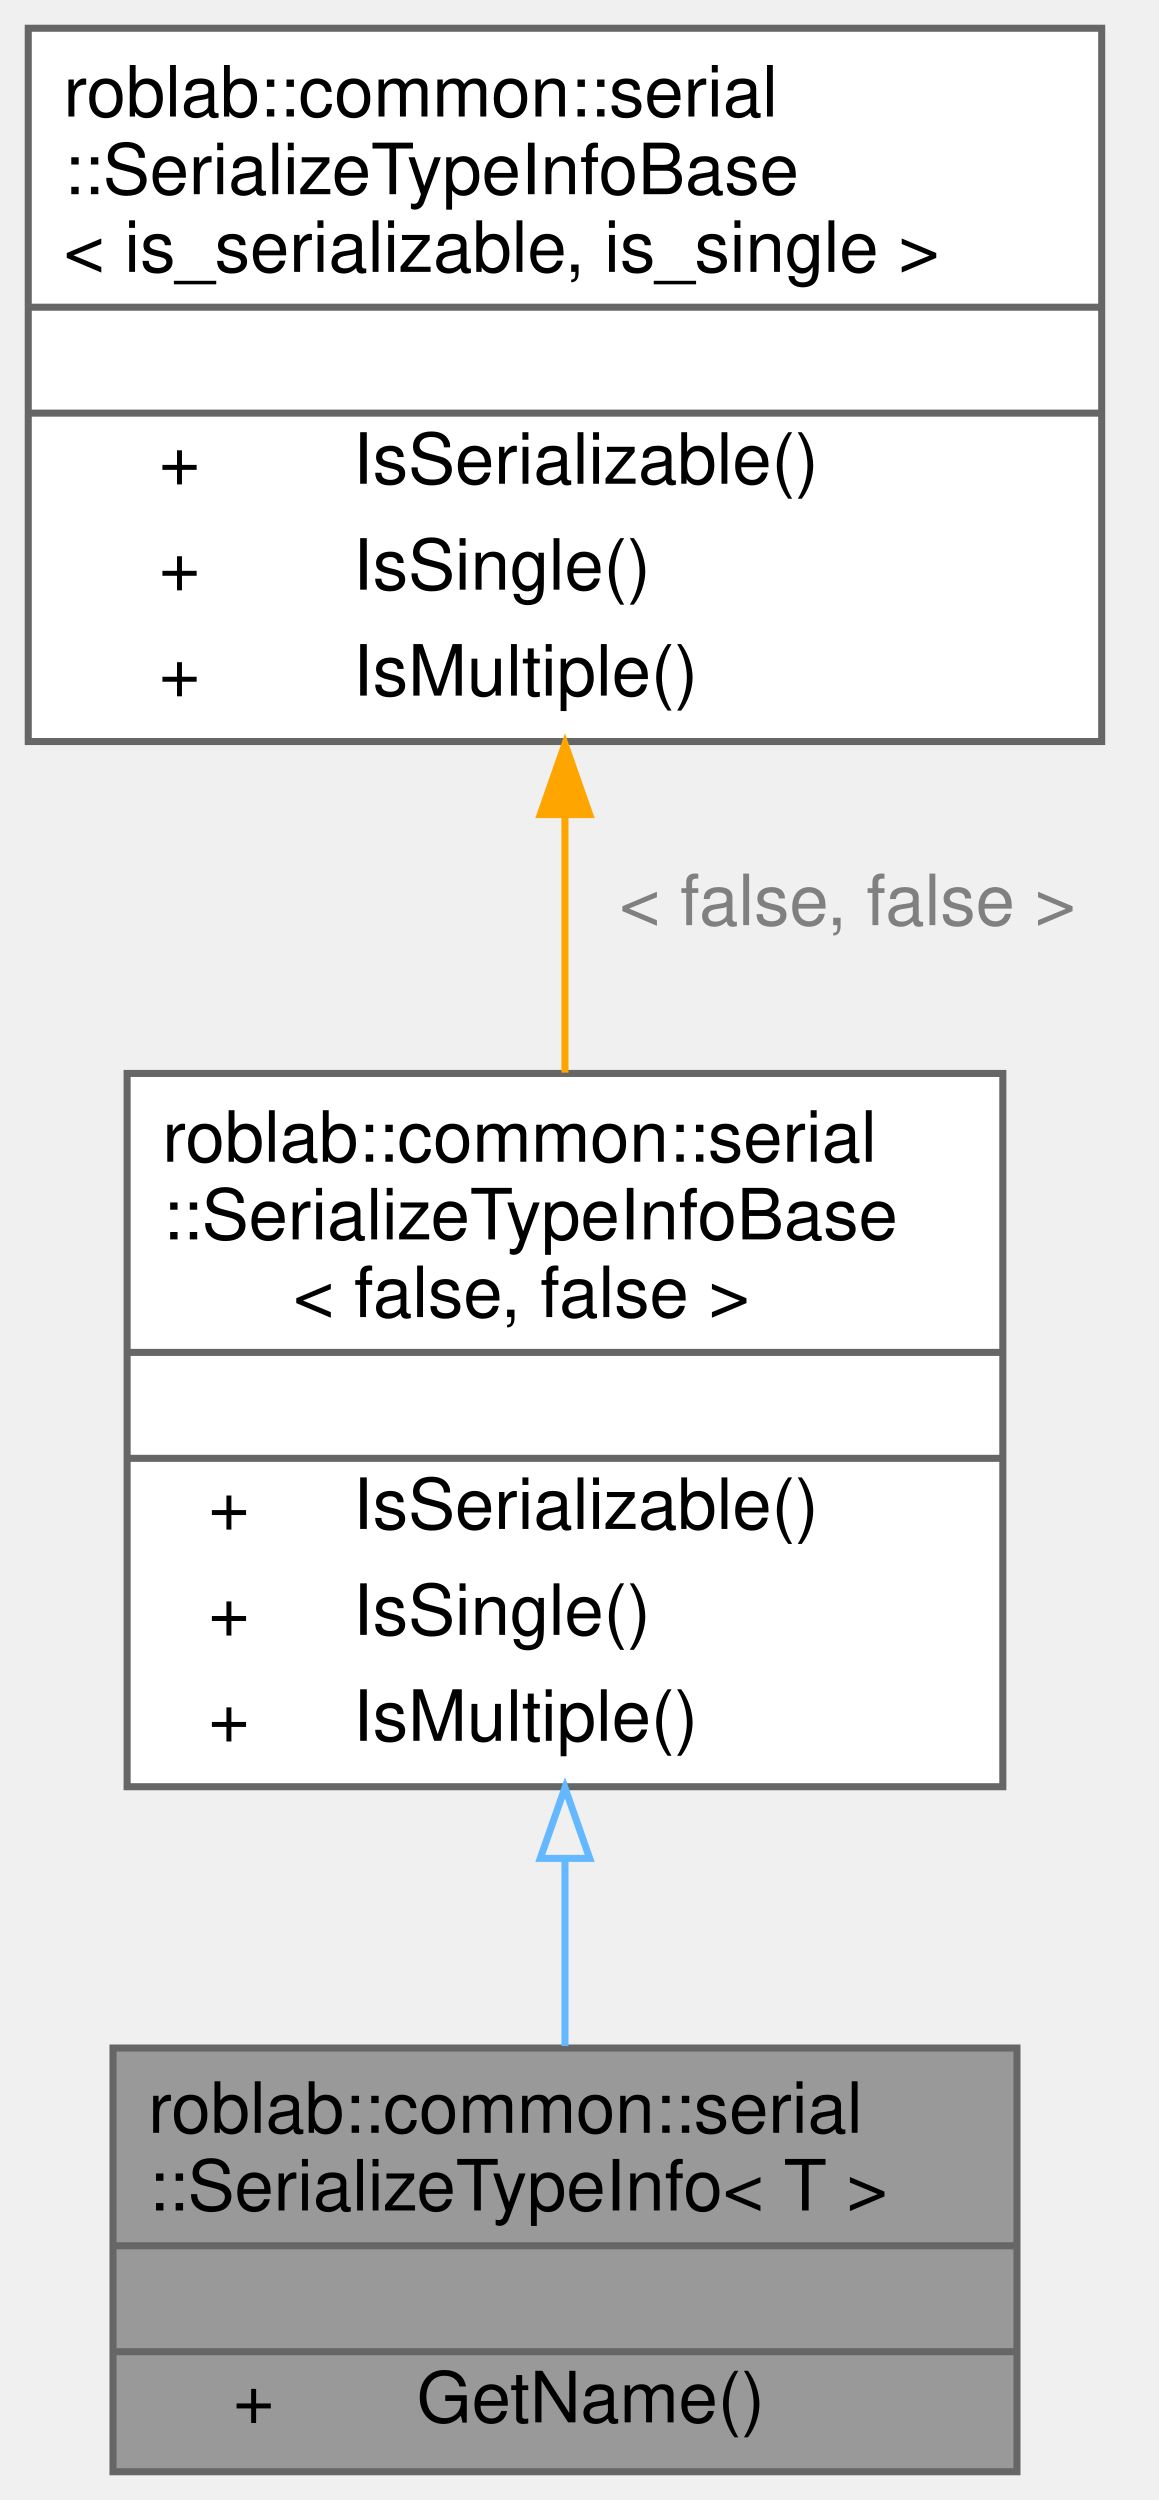
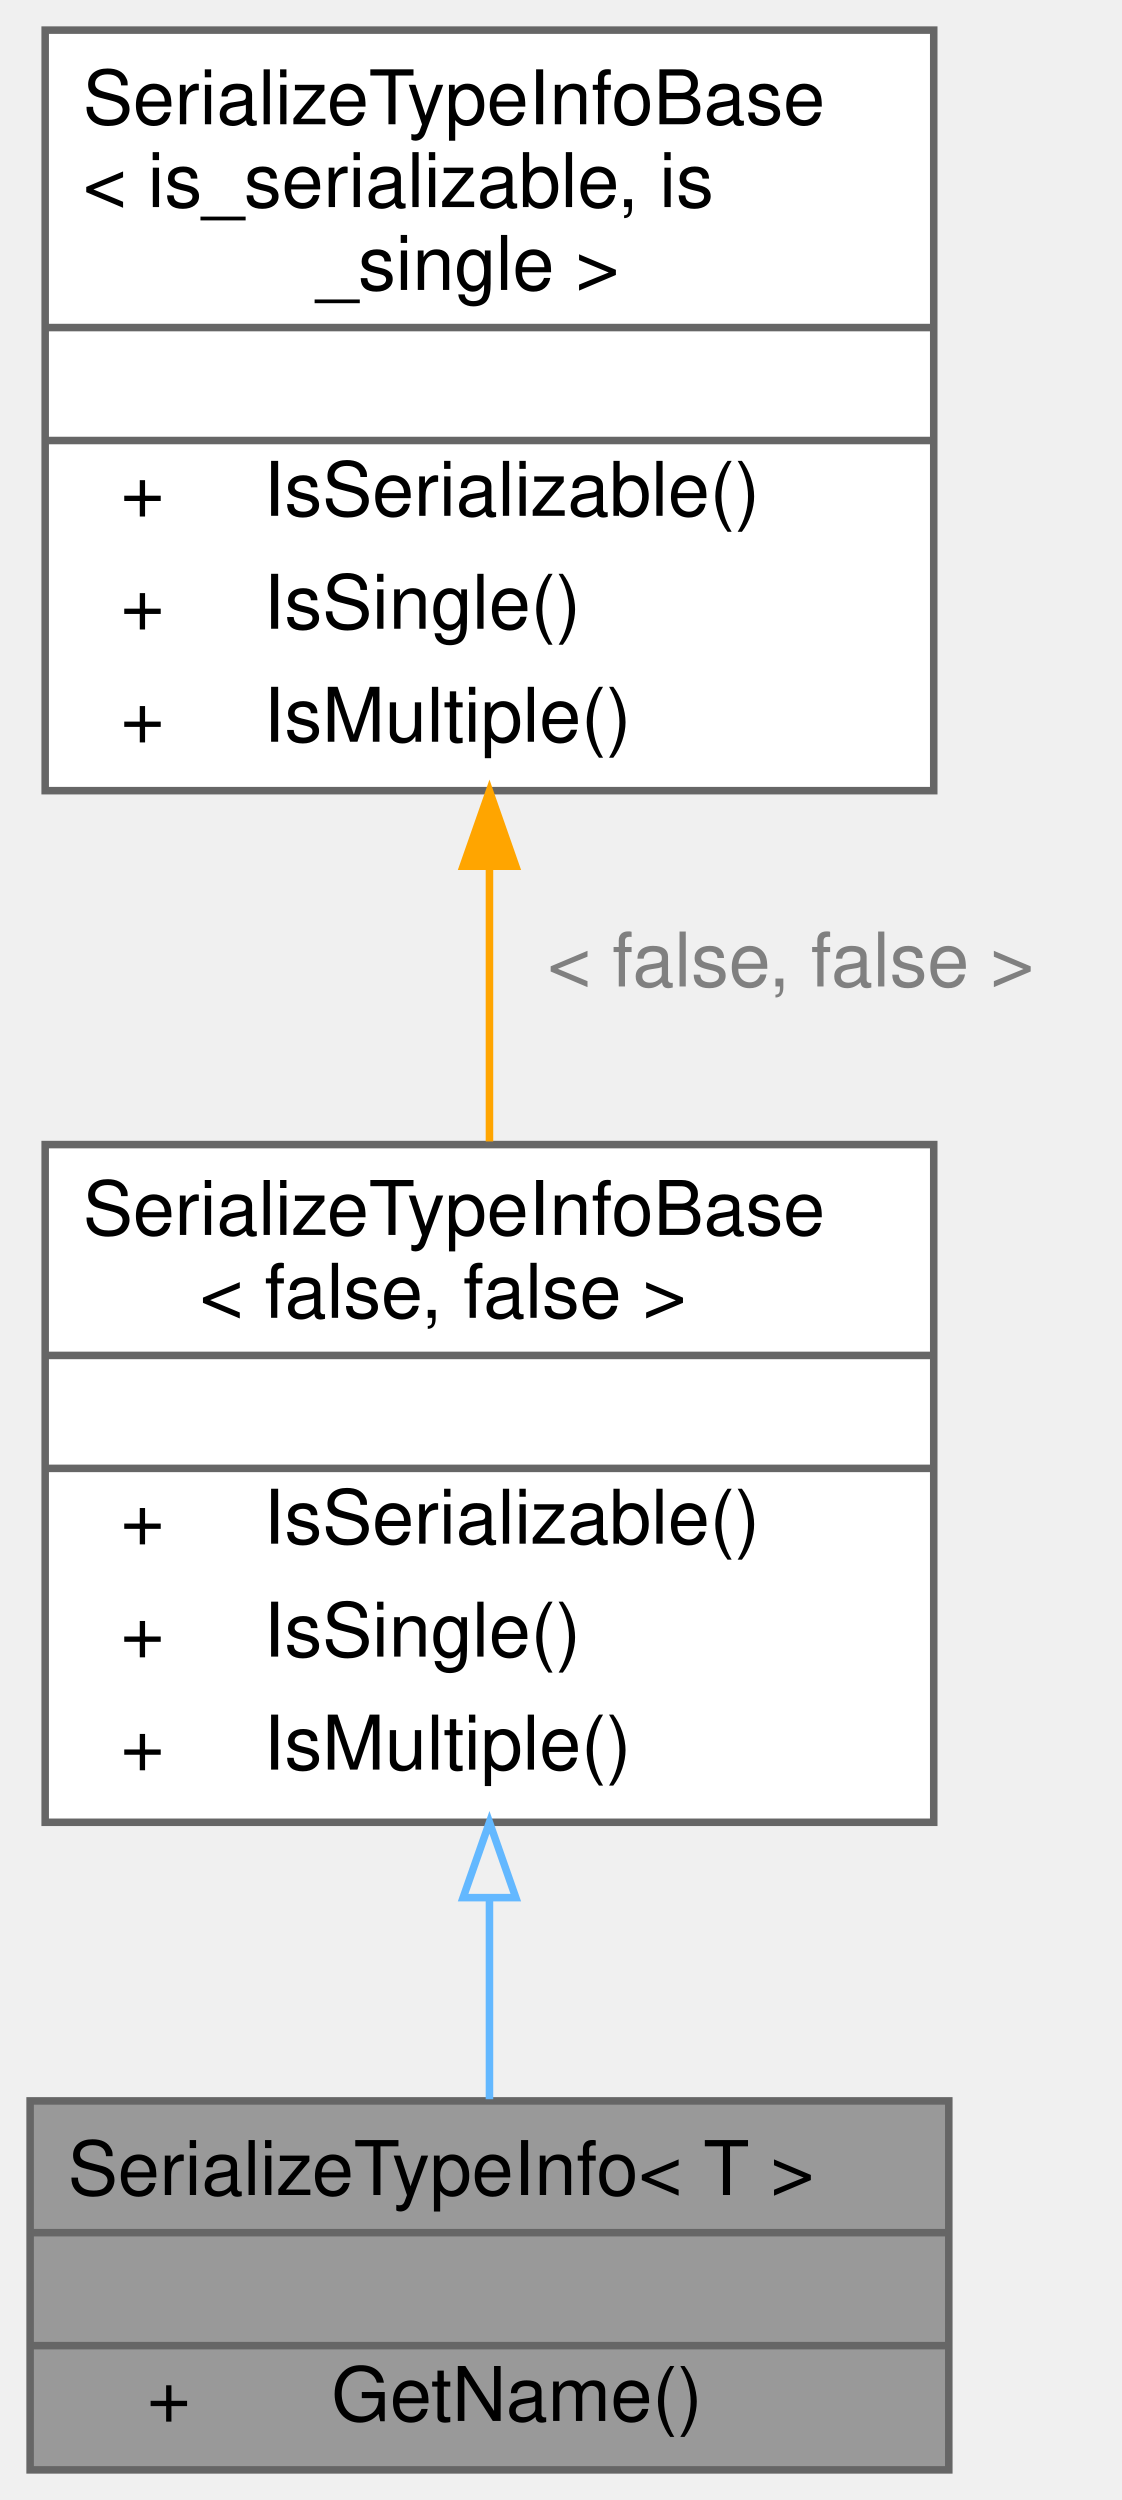
- <svg xmlns="http://www.w3.org/2000/svg" xmlns:xlink="http://www.w3.org/1999/xlink" width="164pt" height="354pt" viewBox="0.00 0.00 164.00 354.00">
-   <g id="graph0" class="graph" transform="scale(1 1) rotate(0) translate(4 350)">
+ <svg xmlns="http://www.w3.org/2000/svg" xmlns:xlink="http://www.w3.org/1999/xlink" width="149pt" height="332pt" viewBox="0.00 0.00 149.00 332.00">
+   <g id="graph0" class="graph" transform="scale(1 1) rotate(0) translate(4 328)">
    <g id="node1" class="node">
      <g id="a_node1">
        <a xlink:title="バイト列変換に関する型情報">
-           <polygon fill="#999999" stroke="transparent" points="140,-60 12,-60 12,0 140,0 140,-60" />
-           <text text-anchor="start" x="17" y="-48" font-family="Helvetica,sans-Serif" font-size="10.00">roblab::common::serial</text>
-           <text text-anchor="start" x="17" y="-37" font-family="Helvetica,sans-Serif" font-size="10.00">::SerializeTypeInfo&lt; T &gt;</text>
-           <text text-anchor="start" x="72.5" y="-22" font-family="Helvetica,sans-Serif" font-size="10.00"> </text>
-           <text text-anchor="start" x="29" y="-7" font-family="Helvetica,sans-Serif" font-size="10.00">+</text>
-           <text text-anchor="start" x="55" y="-7" font-family="Helvetica,sans-Serif" font-size="10.00">GetName()</text>
-           <polygon fill="#666666" stroke="#666666" points="12,-32 12,-32 140,-32 140,-32 12,-32" />
-           <polygon fill="#666666" stroke="#666666" points="12,-17 12,-17 140,-17 140,-17 12,-17" />
-           <polygon fill="none" stroke="#666666" points="12,0 12,-60 140,-60 140,0 12,0" />
+           <polygon fill="#999999" stroke="transparent" points="122,-49 0,-49 0,0 122,0 122,-49" />
+           <text text-anchor="start" x="5" y="-36.5" font-family="Helvetica,sans-Serif" font-size="10.00">SerializeTypeInfo&lt; T &gt;</text>
+           <text text-anchor="start" x="57.5" y="-21.5" font-family="Helvetica,sans-Serif" font-size="10.00"> </text>
+           <text text-anchor="start" x="15.5" y="-6.5" font-family="Helvetica,sans-Serif" font-size="10.00">+</text>
+           <text text-anchor="start" x="40" y="-6.5" font-family="Helvetica,sans-Serif" font-size="10.00">GetName()</text>
+           <polygon fill="#666666" stroke="#666666" points="0,-31.5 0,-31.5 122,-31.5 122,-31.5 0,-31.5" />
+           <polygon fill="#666666" stroke="#666666" points="0,-16.5 0,-16.5 122,-16.5 122,-16.5 0,-16.5" />
+           <polygon fill="none" stroke="#666666" points="0,0 0,-49 122,-49 122,0 0,0" />
        </a>
      </g>
    </g>
    <g id="node2" class="node">
      <g id="a_node2">
        <a xlink:href="structroblab_1_1common_1_1serial_1_1_serialize_type_info_base.html" target="_top" xlink:title=" ">
-           <polygon fill="white" stroke="transparent" points="138,-198 14,-198 14,-97 138,-97 138,-198" />
-           <text text-anchor="start" x="19" y="-185.5" font-family="Helvetica,sans-Serif" font-size="10.00">roblab::common::serial</text>
-           <text text-anchor="start" x="19" y="-174.5" font-family="Helvetica,sans-Serif" font-size="10.00">::SerializeTypeInfoBase</text>
-           <text text-anchor="start" x="37.5" y="-163.5" font-family="Helvetica,sans-Serif" font-size="10.00">&lt; false, false &gt;</text>
-           <text text-anchor="start" x="72.5" y="-148.5" font-family="Helvetica,sans-Serif" font-size="10.00"> </text>
-           <text text-anchor="start" x="25.5" y="-133.5" font-family="Helvetica,sans-Serif" font-size="10.00">+</text>
-           <text text-anchor="start" x="46" y="-133.5" font-family="Helvetica,sans-Serif" font-size="10.00">IsSerializable()</text>
-           <text text-anchor="start" x="25.5" y="-118.5" font-family="Helvetica,sans-Serif" font-size="10.00">+</text>
-           <text text-anchor="start" x="46" y="-118.5" font-family="Helvetica,sans-Serif" font-size="10.00">IsSingle()</text>
-           <text text-anchor="start" x="25.5" y="-103.5" font-family="Helvetica,sans-Serif" font-size="10.00">+</text>
-           <text text-anchor="start" x="46" y="-103.5" font-family="Helvetica,sans-Serif" font-size="10.00">IsMultiple()</text>
-           <polygon fill="#666666" stroke="#666666" points="14,-158.5 14,-158.5 138,-158.5 138,-158.5 14,-158.5" />
-           <polygon fill="#666666" stroke="#666666" points="14,-143.5 14,-143.5 138,-143.5 138,-143.5 14,-143.5" />
-           <polygon fill="none" stroke="#666666" points="14,-97 14,-198 138,-198 138,-97 14,-97" />
+           <polygon fill="white" stroke="transparent" points="120,-176 2,-176 2,-86 120,-86 120,-176" />
+           <text text-anchor="start" x="7" y="-164" font-family="Helvetica,sans-Serif" font-size="10.00">SerializeTypeInfoBase</text>
+           <text text-anchor="start" x="22.5" y="-153" font-family="Helvetica,sans-Serif" font-size="10.00">&lt; false, false &gt;</text>
+           <text text-anchor="start" x="57.5" y="-138" font-family="Helvetica,sans-Serif" font-size="10.00"> </text>
+           <text text-anchor="start" x="12" y="-123" font-family="Helvetica,sans-Serif" font-size="10.00">+</text>
+           <text text-anchor="start" x="31" y="-123" font-family="Helvetica,sans-Serif" font-size="10.00">IsSerializable()</text>
+           <text text-anchor="start" x="12" y="-108" font-family="Helvetica,sans-Serif" font-size="10.00">+</text>
+           <text text-anchor="start" x="31" y="-108" font-family="Helvetica,sans-Serif" font-size="10.00">IsSingle()</text>
+           <text text-anchor="start" x="12" y="-93" font-family="Helvetica,sans-Serif" font-size="10.00">+</text>
+           <text text-anchor="start" x="31" y="-93" font-family="Helvetica,sans-Serif" font-size="10.00">IsMultiple()</text>
+           <polygon fill="#666666" stroke="#666666" points="2,-148 2,-148 120,-148 120,-148 2,-148" />
+           <polygon fill="#666666" stroke="#666666" points="2,-133 2,-133 120,-133 120,-133 2,-133" />
+           <polygon fill="none" stroke="#666666" points="2,-86 2,-176 120,-176 120,-86 2,-86" />
        </a>
      </g>
    </g>
    <g id="edge1" class="edge">
-       <path fill="none" stroke="#63b8ff" d="M76,-86.84C76,-77.61 76,-68.44 76,-60.28" />
-       <polygon fill="none" stroke="#63b8ff" points="72.5,-86.85 76,-96.85 79.5,-86.85 72.5,-86.85" />
+       <path fill="none" stroke="#63b8ff" d="M61,-75.86C61,-66.5 61,-57.23 61,-49.23" />
+       <polygon fill="none" stroke="#63b8ff" points="57.5,-75.99 61,-85.99 64.5,-75.99 57.5,-75.99" />
    </g>
    <g id="node3" class="node">
      <g id="a_node3">
        <a xlink:href="structroblab_1_1common_1_1serial_1_1_serialize_type_info_base.html" target="_top" xlink:title="バイト列変換に関する型情報の基底">
-           <polygon fill="white" stroke="transparent" points="152,-346 0,-346 0,-245 152,-245 152,-346" />
-           <text text-anchor="start" x="5" y="-333.5" font-family="Helvetica,sans-Serif" font-size="10.00">roblab::common::serial</text>
-           <text text-anchor="start" x="5" y="-322.5" font-family="Helvetica,sans-Serif" font-size="10.00">::SerializeTypeInfoBase</text>
-           <text text-anchor="start" x="5" y="-311.5" font-family="Helvetica,sans-Serif" font-size="10.00">&lt; is_serializable, is_single &gt;</text>
-           <text text-anchor="start" x="72.5" y="-296.5" font-family="Helvetica,sans-Serif" font-size="10.00"> </text>
-           <text text-anchor="start" x="18.5" y="-281.5" font-family="Helvetica,sans-Serif" font-size="10.00">+</text>
-           <text text-anchor="start" x="46" y="-281.5" font-family="Helvetica,sans-Serif" font-size="10.00">IsSerializable()</text>
-           <text text-anchor="start" x="18.5" y="-266.5" font-family="Helvetica,sans-Serif" font-size="10.00">+</text>
-           <text text-anchor="start" x="46" y="-266.5" font-family="Helvetica,sans-Serif" font-size="10.00">IsSingle()</text>
-           <text text-anchor="start" x="18.5" y="-251.5" font-family="Helvetica,sans-Serif" font-size="10.00">+</text>
-           <text text-anchor="start" x="46" y="-251.5" font-family="Helvetica,sans-Serif" font-size="10.00">IsMultiple()</text>
-           <polygon fill="#666666" stroke="#666666" points="0,-306.5 0,-306.5 152,-306.5 152,-306.5 0,-306.5" />
-           <polygon fill="#666666" stroke="#666666" points="0,-291.5 0,-291.5 152,-291.5 152,-291.5 0,-291.5" />
-           <polygon fill="none" stroke="#666666" points="0,-245 0,-346 152,-346 152,-245 0,-245" />
+           <polygon fill="white" stroke="transparent" points="120,-324 2,-324 2,-223 120,-223 120,-324" />
+           <text text-anchor="start" x="7" y="-311.5" font-family="Helvetica,sans-Serif" font-size="10.00">SerializeTypeInfoBase</text>
+           <text text-anchor="start" x="7" y="-300.5" font-family="Helvetica,sans-Serif" font-size="10.00">&lt; is_serializable, is</text>
+           <text text-anchor="start" x="38" y="-289.5" font-family="Helvetica,sans-Serif" font-size="10.00">_single &gt;</text>
+           <text text-anchor="start" x="57.5" y="-274.5" font-family="Helvetica,sans-Serif" font-size="10.00"> </text>
+           <text text-anchor="start" x="12" y="-259.5" font-family="Helvetica,sans-Serif" font-size="10.00">+</text>
+           <text text-anchor="start" x="31" y="-259.5" font-family="Helvetica,sans-Serif" font-size="10.00">IsSerializable()</text>
+           <text text-anchor="start" x="12" y="-244.5" font-family="Helvetica,sans-Serif" font-size="10.00">+</text>
+           <text text-anchor="start" x="31" y="-244.5" font-family="Helvetica,sans-Serif" font-size="10.00">IsSingle()</text>
+           <text text-anchor="start" x="12" y="-229.5" font-family="Helvetica,sans-Serif" font-size="10.00">+</text>
+           <text text-anchor="start" x="31" y="-229.5" font-family="Helvetica,sans-Serif" font-size="10.00">IsMultiple()</text>
+           <polygon fill="#666666" stroke="#666666" points="2,-284.5 2,-284.5 120,-284.5 120,-284.5 2,-284.5" />
+           <polygon fill="#666666" stroke="#666666" points="2,-269.5 2,-269.5 120,-269.5 120,-269.5 2,-269.5" />
+           <polygon fill="none" stroke="#666666" points="2,-223 2,-324 120,-324 120,-223 2,-223" />
        </a>
      </g>
    </g>
    <g id="edge2" class="edge">
-       <path fill="none" stroke="orange" d="M76,-234.62C76,-222.48 76,-209.85 76,-198.11" />
-       <polygon fill="orange" stroke="orange" points="72.5,-234.66 76,-244.66 79.5,-234.66 72.5,-234.66" />
-       <text text-anchor="middle" x="116" y="-219" font-family="Helvetica,sans-Serif" font-size="10.00" fill="grey"> &lt; false, false &gt;</text>
+       <path fill="none" stroke="orange" d="M61,-212.84C61,-200.63 61,-187.97 61,-176.41" />
+       <polygon fill="orange" stroke="orange" points="57.5,-212.96 61,-222.96 64.5,-212.96 57.5,-212.96" />
+       <text text-anchor="middle" x="101" y="-197" font-family="Helvetica,sans-Serif" font-size="10.00" fill="grey"> &lt; false, false &gt;</text>
    </g>
  </g>
</svg>
